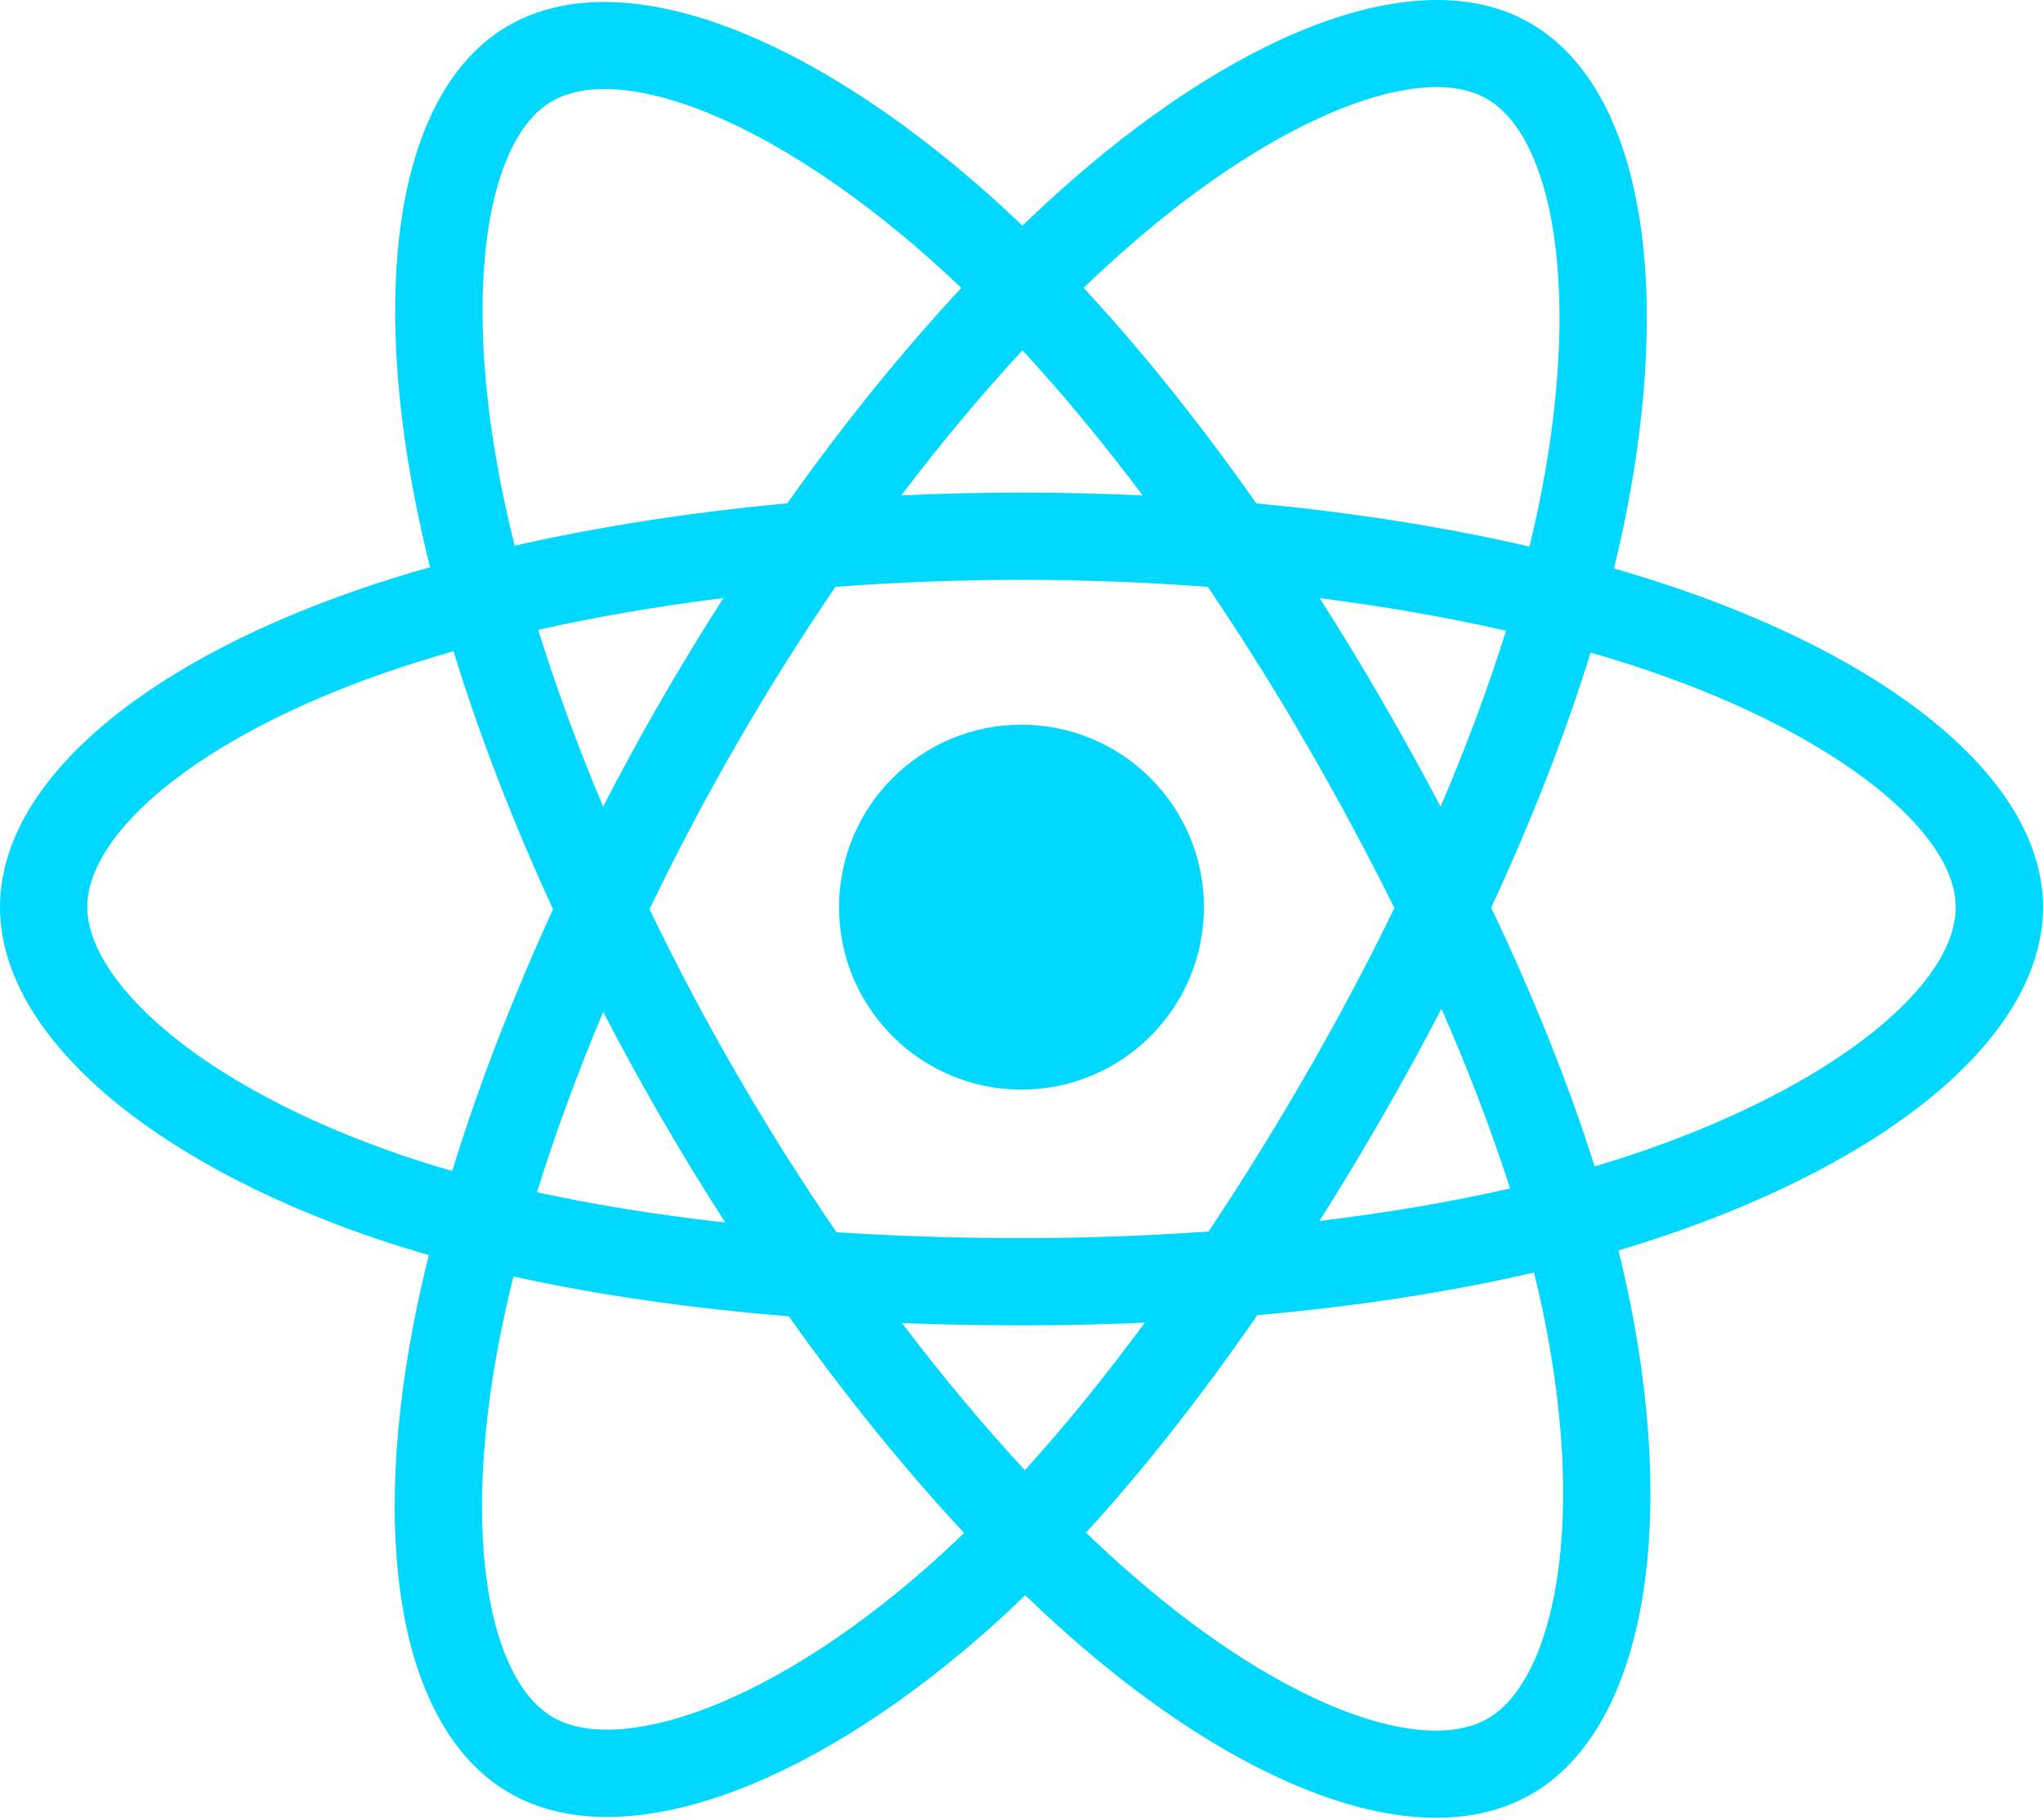
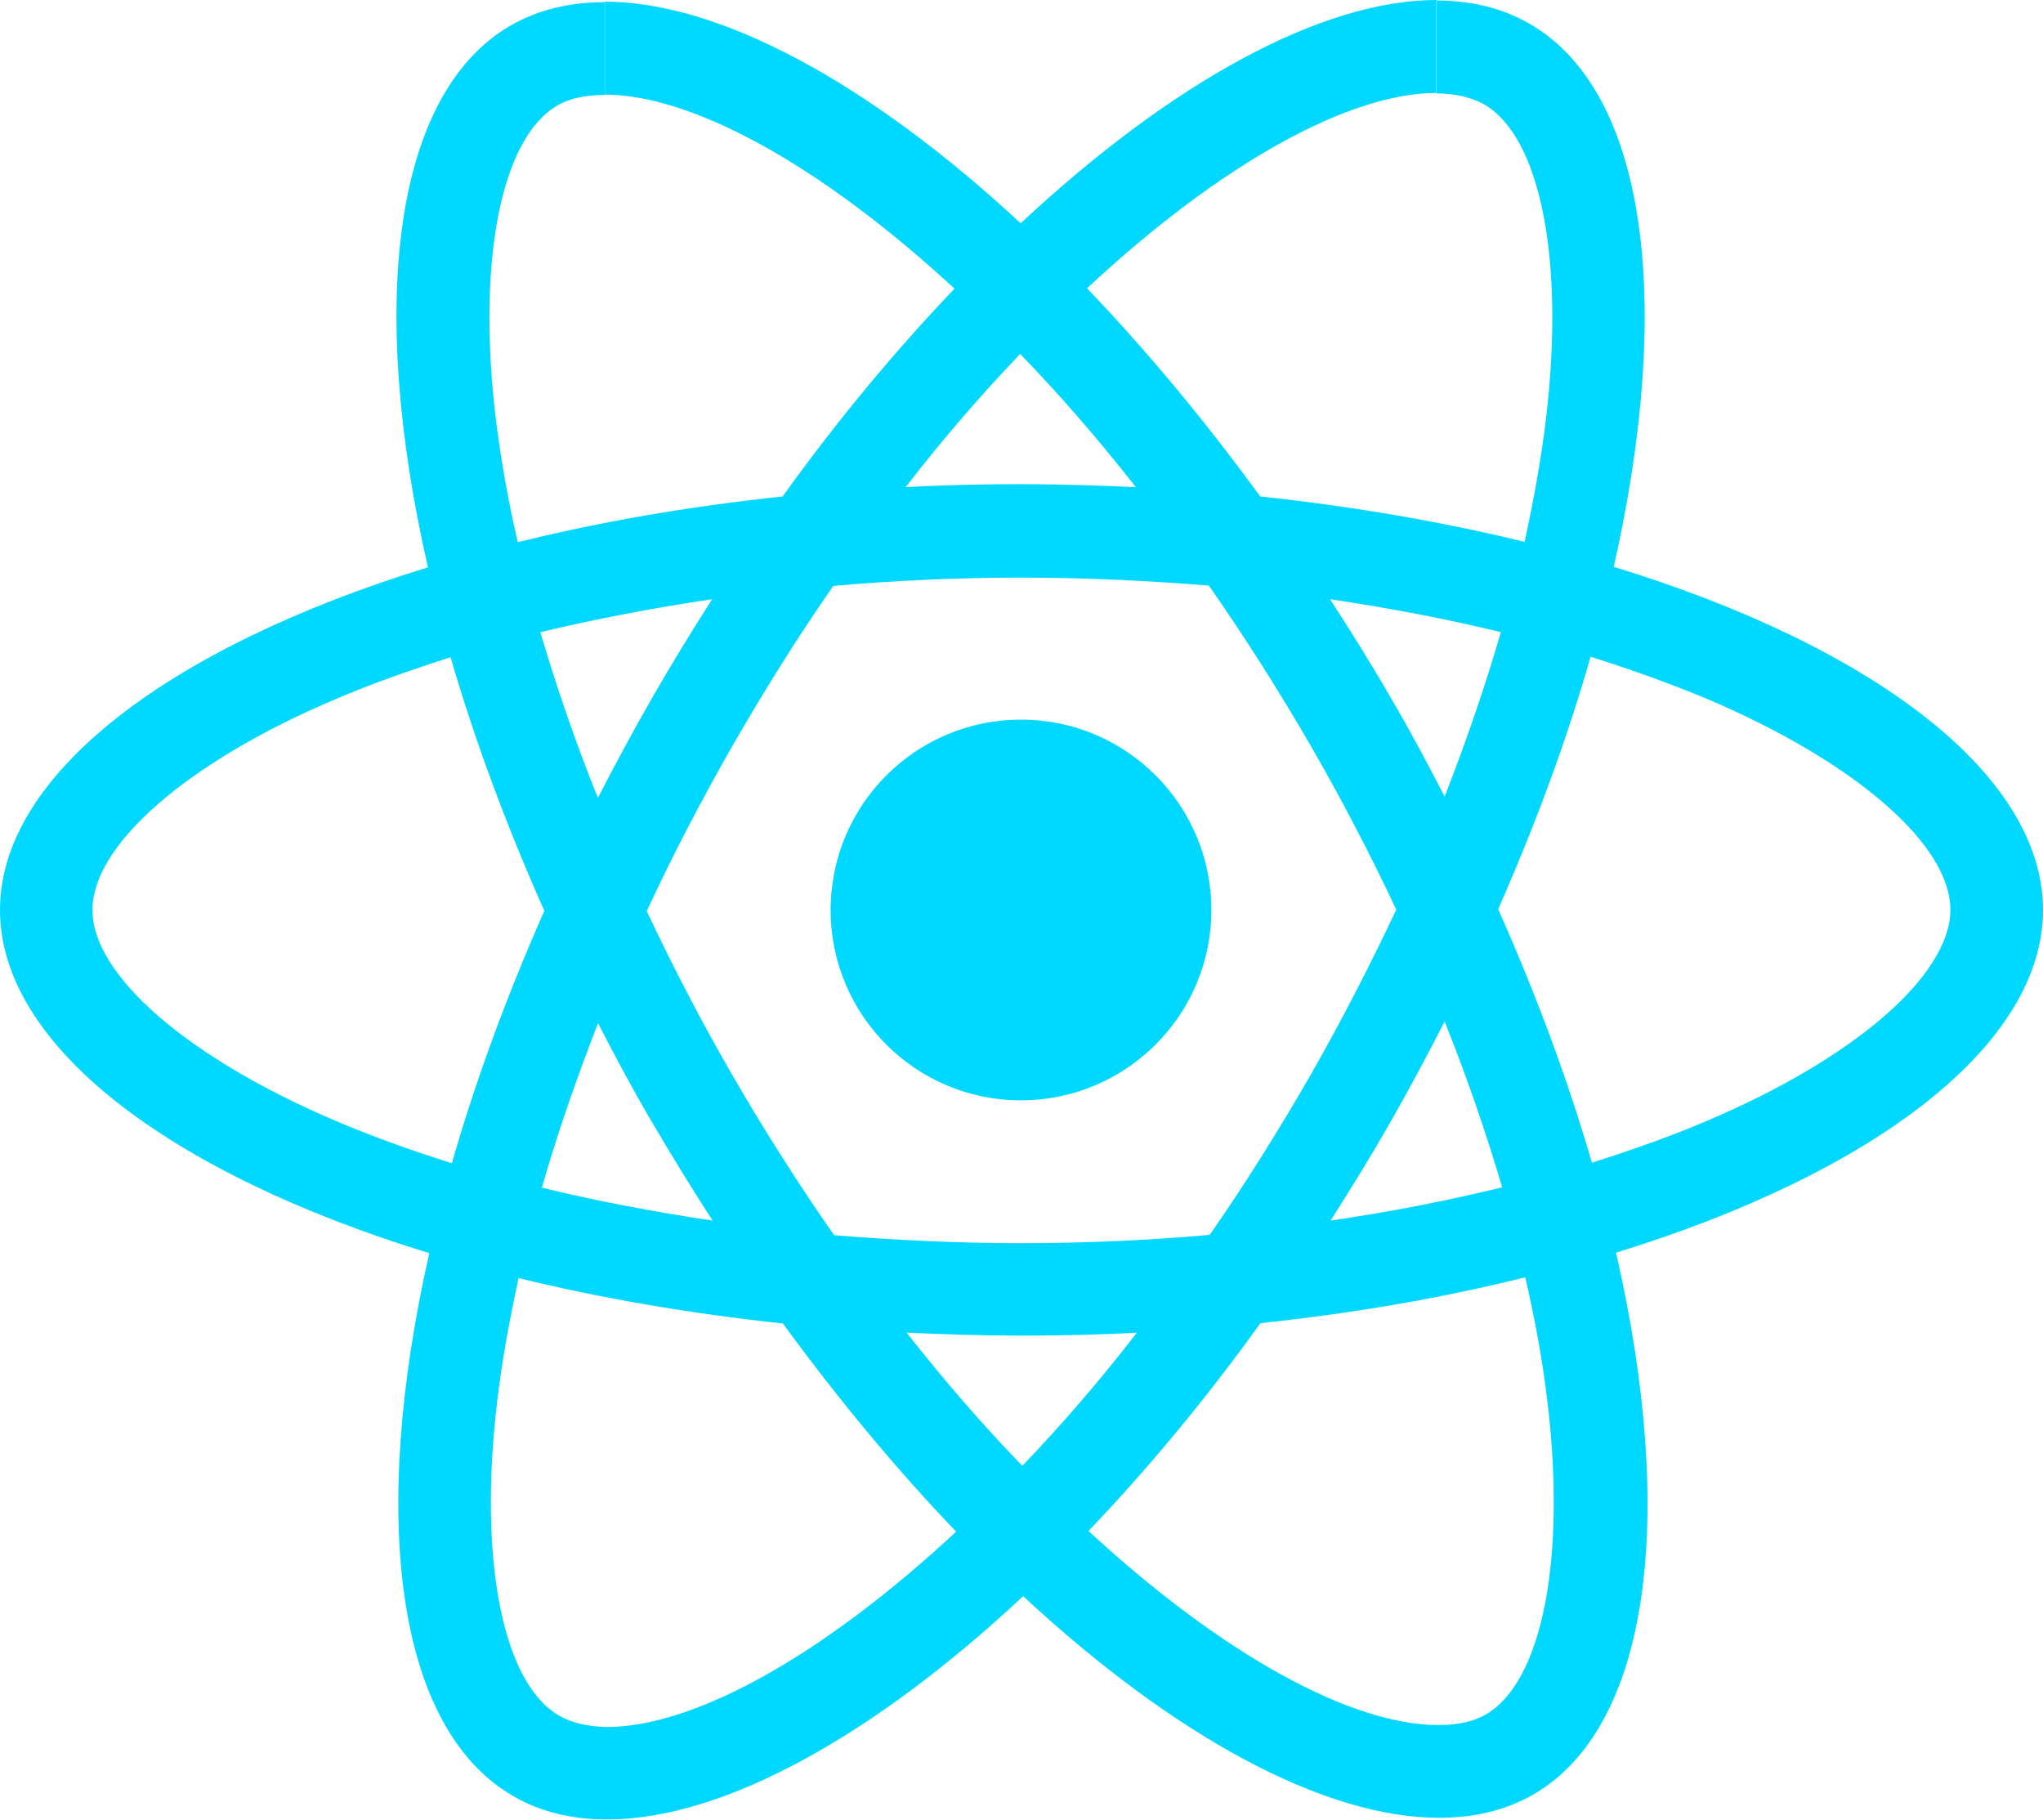
- <svg xmlns="http://www.w3.org/2000/svg" aria-hidden="true" role="img" class="iconify iconify--logos" width="35.93" height="32" preserveAspectRatio="xMidYMid meet" viewBox="0 0 256 228">
-   <path fill="#00D8FF" d="M210.483 73.824a171.49 171.49 0 0 0-8.24-2.597c.465-1.9.893-3.777 1.273-5.621c6.238-30.281 2.16-54.676-11.769-62.708c-13.355-7.7-35.196.329-57.254 19.526a171.23 171.23 0 0 0-6.375 5.848a155.866 155.866 0 0 0-4.241-3.917C100.759 3.829 77.587-4.822 63.673 3.233C50.33 10.957 46.379 33.89 51.995 62.588a170.974 170.974 0 0 0 1.892 8.48c-3.28.932-6.445 1.924-9.474 2.98C17.309 83.498 0 98.307 0 113.668c0 15.865 18.582 31.778 46.812 41.427a145.52 145.52 0 0 0 6.921 2.165a167.467 167.467 0 0 0-2.01 9.138c-5.354 28.2-1.173 50.591 12.134 58.266c13.744 7.926 36.812-.22 59.273-19.855a145.567 145.567 0 0 0 5.342-4.923a168.064 168.064 0 0 0 6.92 6.314c21.758 18.722 43.246 26.282 56.54 18.586c13.731-7.949 18.194-32.003 12.4-61.268a145.016 145.016 0 0 0-1.535-6.842c1.62-.48 3.21-.974 4.76-1.488c29.348-9.723 48.443-25.443 48.443-41.52c0-15.417-17.868-30.326-45.517-39.844Zm-6.365 70.984c-1.4.463-2.836.91-4.3 1.345c-3.24-10.257-7.612-21.163-12.963-32.432c5.106-11 9.31-21.767 12.459-31.957c2.619.758 5.16 1.557 7.61 2.4c23.69 8.156 38.14 20.213 38.14 29.504c0 9.896-15.606 22.743-40.946 31.14Zm-10.514 20.834c2.562 12.94 2.927 24.64 1.23 33.787c-1.524 8.219-4.59 13.698-8.382 15.893c-8.067 4.67-25.32-1.4-43.927-17.412a156.726 156.726 0 0 1-6.437-5.87c7.214-7.889 14.423-17.06 21.459-27.246c12.376-1.098 24.068-2.894 34.671-5.345a134.17 134.17 0 0 1 1.386 6.193ZM87.276 214.515c-7.882 2.783-14.16 2.863-17.955.675c-8.075-4.657-11.432-22.636-6.853-46.752a156.923 156.923 0 0 1 1.869-8.499c10.486 2.32 22.093 3.988 34.498 4.994c7.084 9.967 14.501 19.128 21.976 27.15a134.668 134.668 0 0 1-4.877 4.492c-9.933 8.682-19.886 14.842-28.658 17.94ZM50.35 144.747c-12.483-4.267-22.792-9.812-29.858-15.863c-6.35-5.437-9.555-10.836-9.555-15.216c0-9.322 13.897-21.212 37.076-29.293c2.813-.98 5.757-1.905 8.812-2.773c3.204 10.42 7.406 21.315 12.477 32.332c-5.137 11.18-9.399 22.249-12.634 32.792a134.718 134.718 0 0 1-6.318-1.979Zm12.378-84.26c-4.811-24.587-1.616-43.134 6.425-47.789c8.564-4.958 27.502 2.111 47.463 19.835a144.318 144.318 0 0 1 3.841 3.545c-7.438 7.987-14.787 17.08-21.808 26.988c-12.04 1.116-23.565 2.908-34.161 5.309a160.342 160.342 0 0 1-1.76-7.887Zm110.427 27.268a347.8 347.8 0 0 0-7.785-12.803c8.168 1.033 15.994 2.404 23.343 4.08c-2.206 7.072-4.956 14.465-8.193 22.045a381.151 381.151 0 0 0-7.365-13.322Zm-45.032-43.861c5.044 5.465 10.096 11.566 15.065 18.186a322.04 322.04 0 0 0-30.257-.006c4.974-6.559 10.069-12.652 15.192-18.18ZM82.802 87.83a323.167 323.167 0 0 0-7.227 13.238c-3.184-7.553-5.909-14.98-8.134-22.152c7.304-1.634 15.093-2.97 23.209-3.984a321.524 321.524 0 0 0-7.848 12.897Zm8.081 65.352c-8.385-.936-16.291-2.203-23.593-3.793c2.26-7.3 5.045-14.885 8.298-22.6a321.187 321.187 0 0 0 7.257 13.246c2.594 4.48 5.28 8.868 8.038 13.147Zm37.542 31.03c-5.184-5.592-10.354-11.779-15.403-18.433c4.902.192 9.899.29 14.978.29c5.218 0 10.376-.117 15.453-.343c-4.985 6.774-10.018 12.97-15.028 18.486Zm52.198-57.817c3.422 7.8 6.306 15.345 8.596 22.52c-7.422 1.694-15.436 3.058-23.88 4.071a382.417 382.417 0 0 0 7.859-13.026a347.403 347.403 0 0 0 7.425-13.565Zm-16.898 8.101a358.557 358.557 0 0 1-12.281 19.815a329.4 329.4 0 0 1-23.444.823c-7.967 0-15.716-.248-23.178-.732a310.202 310.202 0 0 1-12.513-19.846h.001a307.41 307.41 0 0 1-10.923-20.627a310.278 310.278 0 0 1 10.89-20.637l-.001.001a307.318 307.318 0 0 1 12.413-19.761c7.613-.576 15.42-.876 23.31-.876H128c7.926 0 15.743.303 23.354.883a329.357 329.357 0 0 1 12.335 19.695a358.489 358.489 0 0 1 11.036 20.54a329.472 329.472 0 0 1-11 20.722Zm22.56-122.124c8.572 4.944 11.906 24.881 6.52 51.026c-.344 1.668-.73 3.367-1.15 5.09c-10.622-2.452-22.155-4.275-34.23-5.408c-7.034-10.017-14.323-19.124-21.64-27.008a160.789 160.789 0 0 1 5.888-5.4c18.9-16.447 36.564-22.941 44.612-18.3ZM128 90.808c12.625 0 22.86 10.235 22.86 22.86s-10.235 22.86-22.86 22.86s-22.86-10.235-22.86-22.86s10.235-22.86 22.86-22.86Z" />
+ <svg xmlns="http://www.w3.org/2000/svg" version="1.1" id="Layer_1" x="0px" y="0px" viewBox="0 0 122.88 109.43" style="enable-background:new 0 0 122.88 109.43" xml:space="preserve">
+   <style type="text/css">.st0{fill-rule:evenodd;clip-rule:evenodd;fill:#00D8FF;}</style>
+   <g>
+     <path class="st0" d="M122.88,54.73c0-8.14-10.19-15.85-25.82-20.64c3.61-15.93,2-28.6-5.06-32.66c-1.63-0.95-3.53-1.4-5.61-1.4 v5.59c1.15,0,2.08,0.23,2.86,0.65c3.41,1.95,4.88,9.39,3.73,18.96c-0.28,2.35-0.73,4.83-1.28,7.36c-4.91-1.2-10.27-2.13-15.9-2.73 c-3.38-4.63-6.89-8.84-10.42-12.52C73.54,9.74,81.2,5.59,86.41,5.59V0l0,0c-6.89,0-15.9,4.91-25.02,13.43 C52.27,4.96,43.26,0.1,36.37,0.1v5.59c5.18,0,12.87,4.13,21.04,11.67c-3.51,3.68-7.01,7.86-10.34,12.5 c-5.66,0.6-11.02,1.53-15.93,2.75c-0.58-2.5-1-4.93-1.3-7.26c-1.18-9.57,0.28-17.01,3.66-18.99c0.75-0.45,1.73-0.65,2.88-0.65V0.13 l0,0c-2.1,0-4.01,0.45-5.66,1.4c-7.04,4.06-8.62,16.71-4.98,32.59C10.14,38.92,0,46.61,0,54.73c0,8.14,10.19,15.85,25.82,20.64 c-3.61,15.93-2,28.6,5.06,32.66c1.63,0.95,3.53,1.4,5.64,1.4c6.89,0,15.9-4.91,25.02-13.43c9.12,8.47,18.13,13.33,25.02,13.33 c2.1,0,4.01-0.45,5.66-1.4c7.04-4.06,8.62-16.71,4.98-32.59C112.74,70.56,122.88,62.84,122.88,54.73L122.88,54.73z M72.86,54.73 c0-6.32-5.12-11.45-11.45-11.45c-6.32,0-11.45,5.12-11.45,11.45s5.12,11.45,11.45,11.45C67.74,66.17,72.86,61.05,72.86,54.73 L72.86,54.73z M36.34,0.1L36.34,0.1L36.34,0.1L36.34,0.1z M90.27,38.02c-0.93,3.23-2.08,6.56-3.38,9.89c-1.03-2-2.1-4.01-3.28-6.01 c-1.15-2-2.38-3.96-3.61-5.86C83.56,36.57,86.99,37.22,90.27,38.02L90.27,38.02z M78.8,64.7c-1.95,3.38-3.96,6.59-6.04,9.57 c-3.73,0.33-7.51,0.5-11.32,0.5c-3.78,0-7.56-0.18-11.27-0.48c-2.08-2.98-4.11-6.16-6.06-9.52c-1.9-3.28-3.63-6.61-5.21-9.97 c1.55-3.36,3.31-6.71,5.18-9.99c1.95-3.38,3.96-6.59,6.04-9.57c3.73-0.33,7.51-0.5,11.32-0.5c3.78,0,7.56,0.18,11.27,0.48 c2.08,2.98,4.11,6.16,6.06,9.52c1.9,3.28,3.63,6.61,5.21,9.97C82.4,58.06,80.68,61.41,78.8,64.7L78.8,64.7z M86.89,61.44 c1.35,3.36,2.5,6.71,3.46,9.97c-3.28,0.8-6.74,1.48-10.32,2c1.23-1.93,2.45-3.91,3.61-5.94C84.78,65.47,85.86,63.44,86.89,61.44 L86.89,61.44z M61.49,88.16c-2.33-2.4-4.66-5.08-6.96-8.01c2.25,0.1,4.56,0.18,6.89,0.18c2.35,0,4.68-0.05,6.96-0.18 C66.12,83.08,63.79,85.76,61.49,88.16L61.49,88.16z M42.86,73.41c-3.56-0.53-6.99-1.18-10.27-1.98c0.93-3.23,2.08-6.56,3.38-9.89 c1.03,2,2.1,4.01,3.28,6.01C40.43,69.56,41.63,71.51,42.86,73.41L42.86,73.41z M61.36,21.29c2.33,2.4,4.66,5.08,6.96,8.01 c-2.25-0.1-4.56-0.18-6.89-0.18c-2.35,0-4.68,0.05-6.96,0.18C56.73,26.37,59.06,23.69,61.36,21.29L61.36,21.29z M42.83,36.04 c-1.23,1.93-2.45,3.91-3.61,5.94c-1.15,2-2.23,4.01-3.26,6.01c-1.35-3.36-2.5-6.71-3.46-9.97C35.79,37.24,39.25,36.57,42.83,36.04 L42.83,36.04z M20.16,67.4c-8.87-3.78-14.6-8.74-14.6-12.67c0-3.93,5.74-8.92,14.6-12.67c2.15-0.93,4.51-1.75,6.94-2.53 c1.43,4.91,3.31,10.02,5.64,15.25c-2.3,5.21-4.16,10.29-5.56,15.18C24.7,69.18,22.34,68.33,20.16,67.4L20.16,67.4z M33.64,103.19 c-3.41-1.95-4.88-9.39-3.73-18.96c0.28-2.35,0.73-4.83,1.28-7.36c4.91,1.2,10.27,2.13,15.9,2.73c3.38,4.63,6.89,8.84,10.42,12.52 c-8.17,7.59-15.83,11.75-21.04,11.75C35.34,103.84,34.39,103.62,33.64,103.19L33.64,103.19z M93.05,84.11 c1.18,9.57-0.28,17.01-3.66,18.99c-0.75,0.45-1.73,0.65-2.88,0.65c-5.18,0-12.87-4.13-21.04-11.67c3.51-3.68,7.01-7.86,10.34-12.5 c5.66-0.6,11.02-1.53,15.93-2.76C92.32,79.35,92.77,81.78,93.05,84.11L93.05,84.11z M102.69,67.4c-2.15,0.93-4.51,1.75-6.94,2.53 c-1.43-4.91-3.31-10.02-5.64-15.25c2.3-5.21,4.16-10.29,5.56-15.18c2.48,0.78,4.83,1.63,7.04,2.55c8.87,3.78,14.6,8.74,14.6,12.67 C117.29,58.66,111.56,63.64,102.69,67.4L102.69,67.4z" />
+   </g>
</svg>
